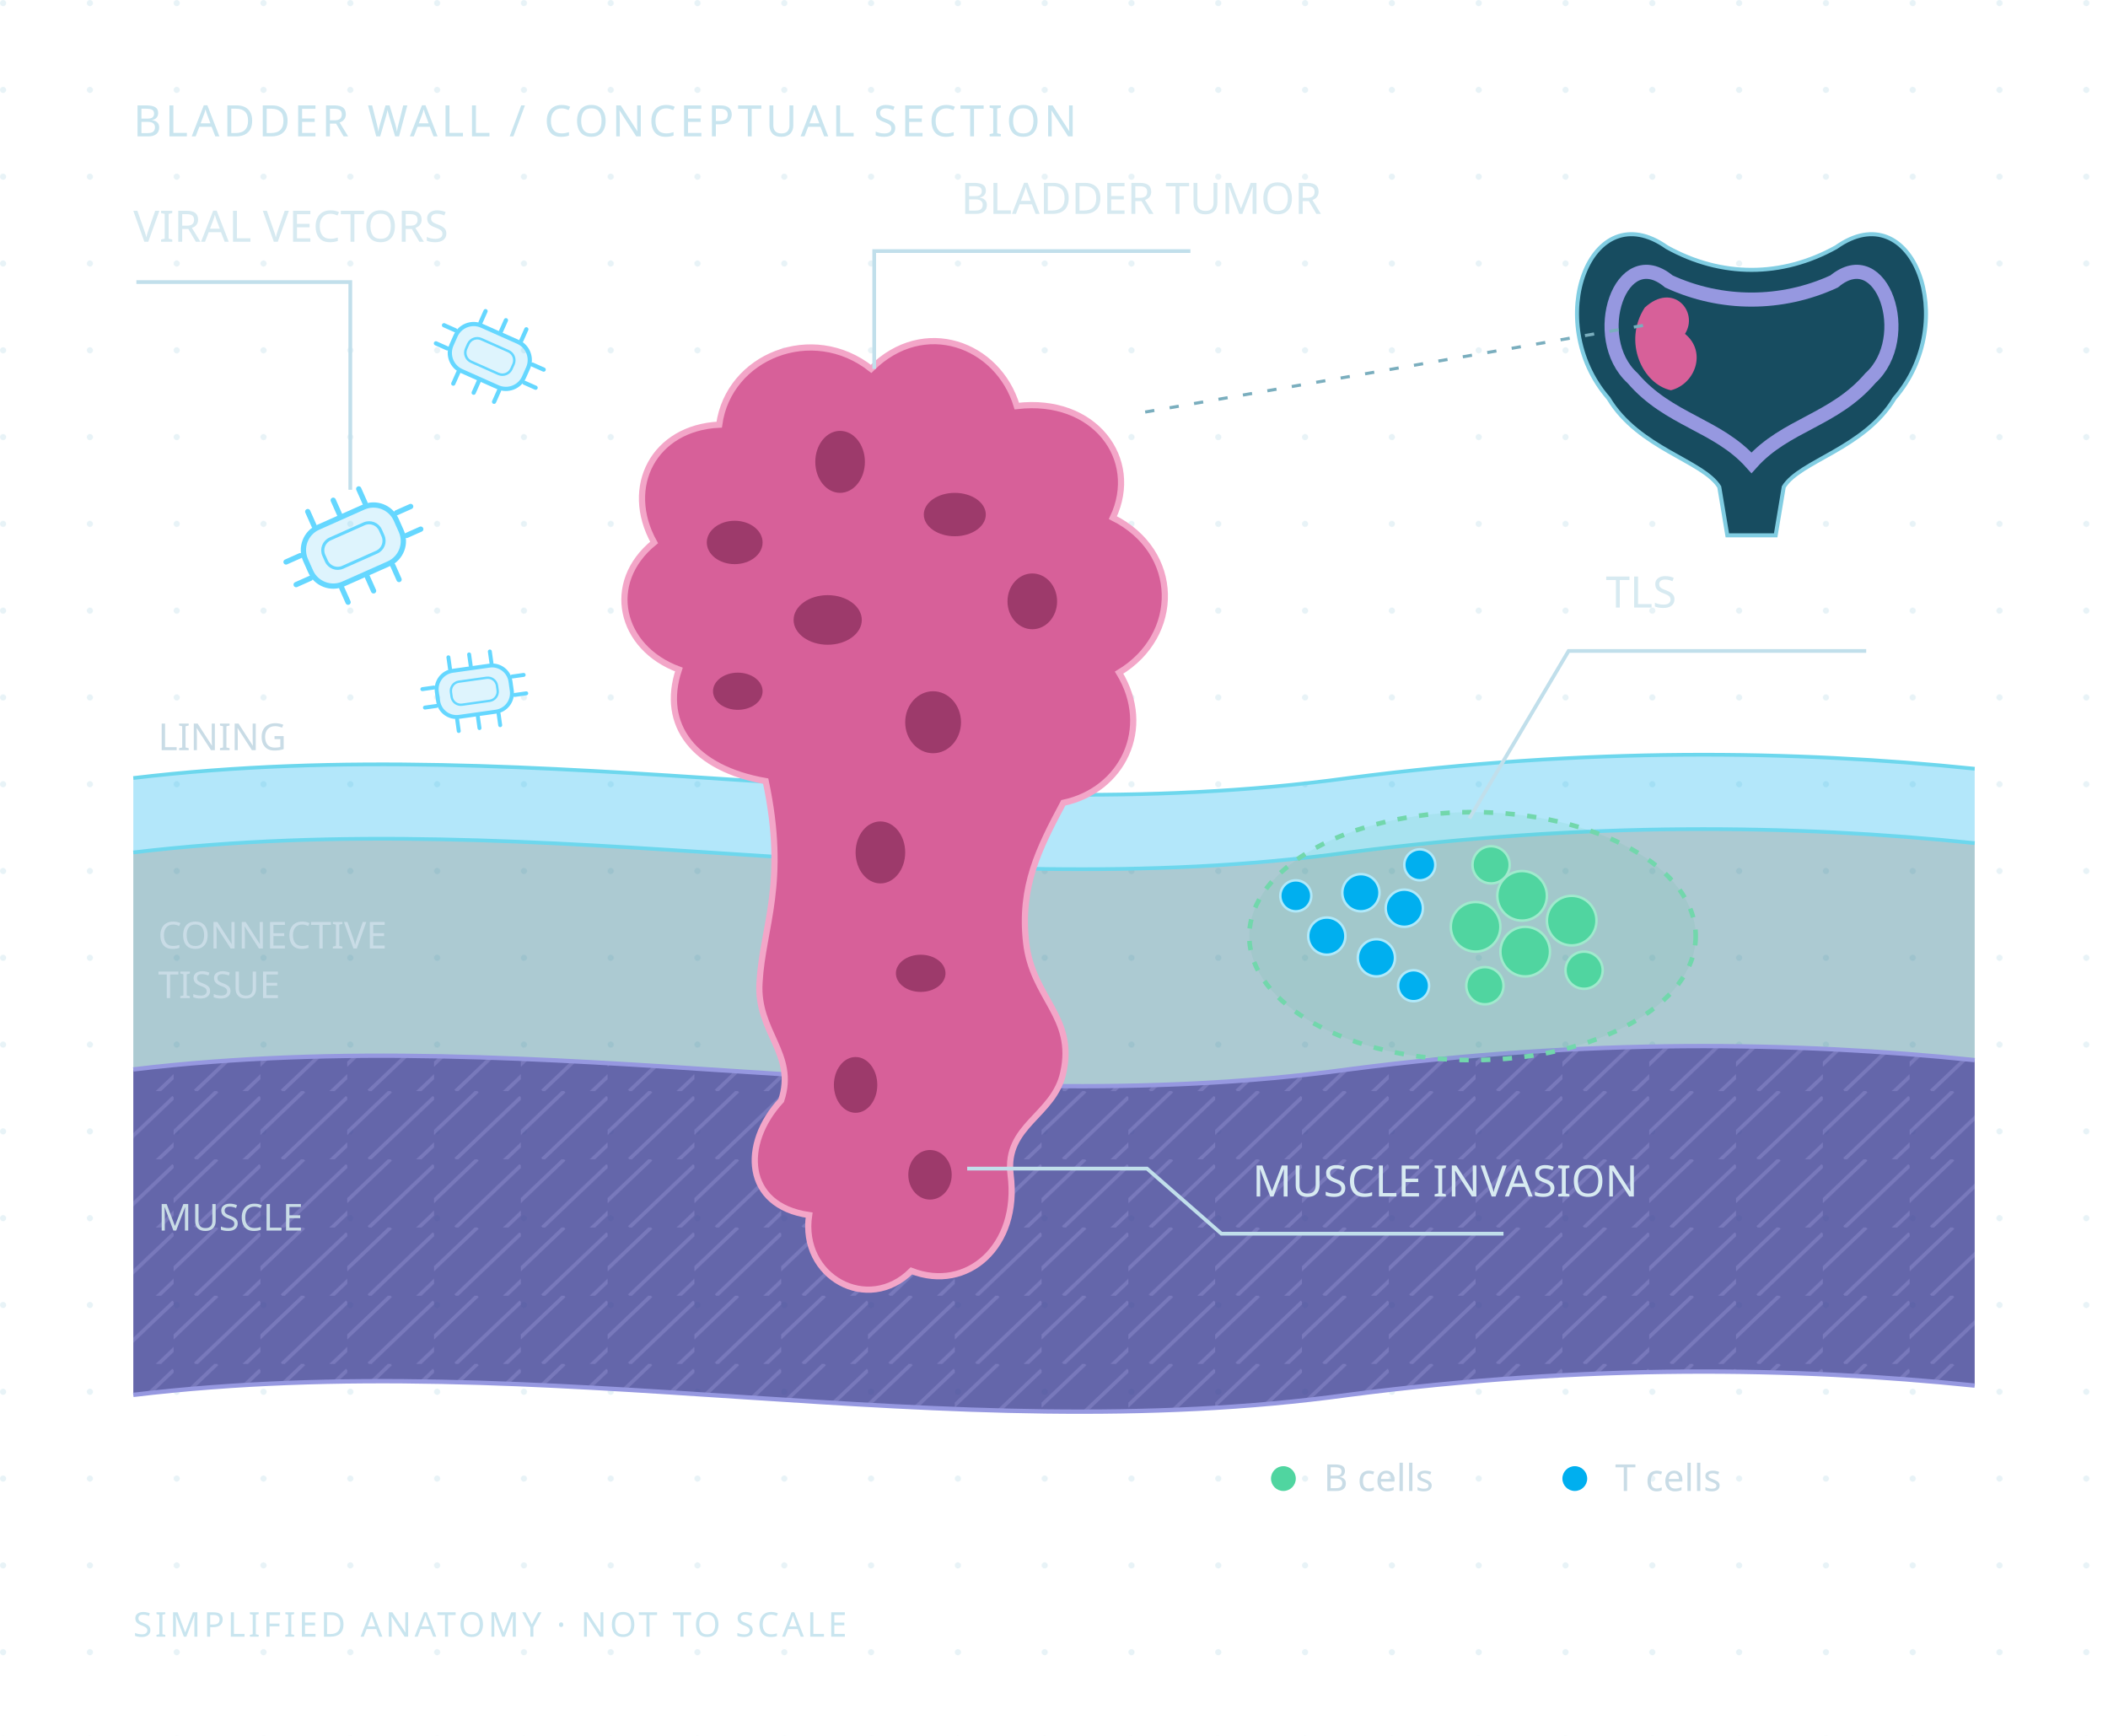
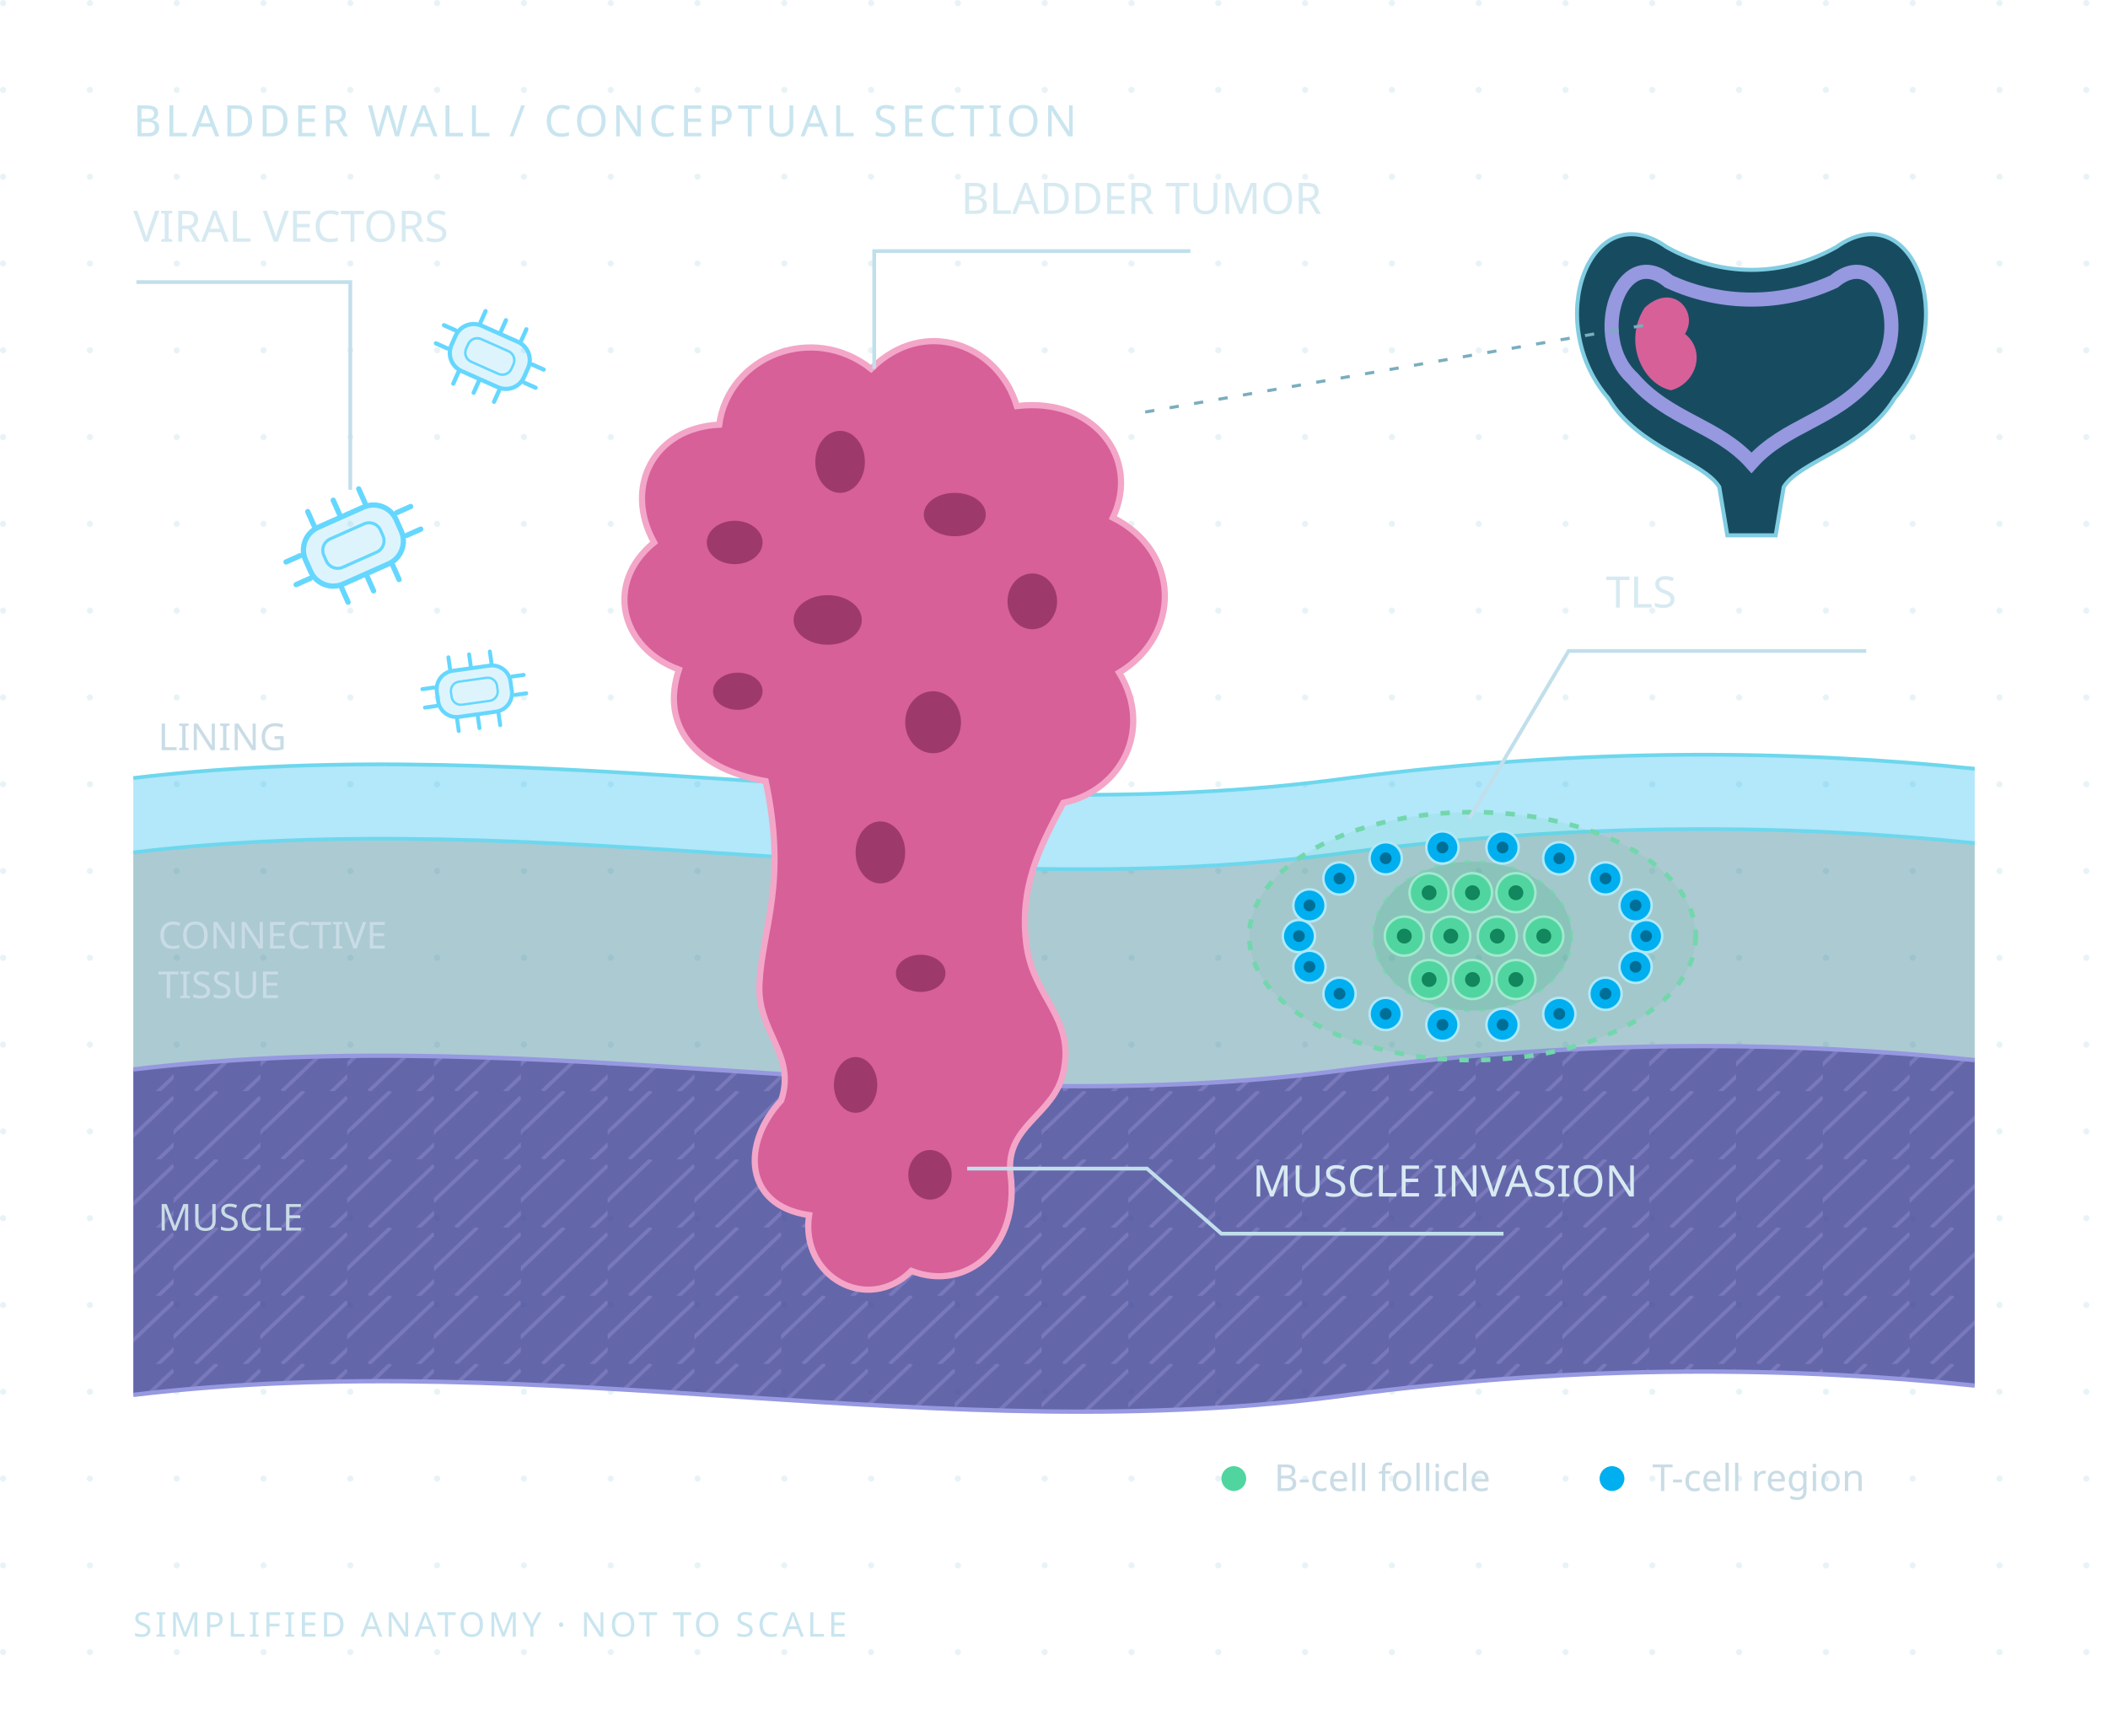
<svg xmlns="http://www.w3.org/2000/svg" viewBox="0 0 680 560" fill="none" role="img" aria-labelledby="title description">
  <defs>
    <pattern id="grid" width="28" height="28" patternUnits="userSpaceOnUse">
      <circle cx="1" cy="1" r="1" fill="#80bdd2" opacity=".18" />
    </pattern>
    <pattern id="muscle" width="28" height="22" patternUnits="userSpaceOnUse">
      <path d="M-7 20 14 0M7 22 28 2M21 24 42 4" stroke="#a9a5e4" stroke-width="1.2" opacity=".3" />
    </pattern>
    <g id="virus">
      <rect x="-16" y="-10" width="32" height="20" rx="8" fill="#00afef" fill-opacity=".13" stroke="#65d7ff" stroke-width="1.7" />
      <rect x="-10" y="-5" width="20" height="10" rx="4" stroke="#65d7ff" stroke-width="1" />
      <path d="M-9-11v-5M0-11v-5M9-11v-5M-9 11v5M0 11v5M9 11v5M-17-4h-5M-17 4h-5M17-4h5M17 4h5" stroke="#65d7ff" stroke-width="1.7" stroke-linecap="round" />
    </g>
  </defs>
  <path fill="url(#grid)" d="M0 0h680v560H0z" />
  <g transform="translate(565 109) scale(.65)">
    <path d="M-42-45c-38-27-62 37-29 75 15 25 47 31 55 44l4 24h24l4-24c8-13 40-19 55-44 33-38 9-102-29-75-27 15-57 15-84 0z" fill="#174c60" stroke="#81cde2" stroke-width="2" />
    <path d="M-41-28c-24-20-40 28-18 48 18 21 42 23 59 42 17-19 41-21 59-42 22-20 6-68-18-48-26 12-56 12-82 0z" stroke="#9698e0" stroke-width="7" />
    <path d="M-53-15c14-13 27 2 20 13 11 9 5 25-7 28-14-3-24-24-13-41z" fill="#d76099" />
  </g>
  <path d="m530 105-161 28" stroke="#7aaebe" stroke-dasharray="3 5" />
  <g font-family="sans-serif" font-size="14" fill="#c9e5ef" letter-spacing="1.2">
    <text x="43" y="44">BLADDER WALL / CONCEPTUAL SECTION</text>
    <text x="43" y="528" font-size="11" letter-spacing="1">SIMPLIFIED ANATOMY · NOT TO SCALE</text>
  </g>
  <path d="M43 251c134-16 261 18 392 0 77-10 144-9 202-3v24c-60-6-128-7-202 3-131 18-258-16-392 0z" fill="#00afef" fill-opacity=".3" />
  <path d="M43 275c134-16 261 18 392 0 77-10 144-9 202-3v70c-60-6-128-7-202 3-131 18-258-16-392 0z" fill="#27748a" fill-opacity=".38" />
  <path d="M43 345c134-16 261 18 392 0 77-10 144-9 202-3v105c-60-6-128-7-202 3-131 18-258-16-392 0z" fill="#3e4095" fill-opacity=".8" />
  <path d="M43 345c134-16 261 18 392 0 77-10 144-9 202-3v105c-60-6-128-7-202 3-131 18-258-16-392 0z" fill="url(#muscle)" />
  <path d="M43 251c134-16 261 18 392 0 77-10 144-9 202-3M43 275c134-16 261 18 392 0 77-10 144-9 202-3" stroke="#6dd7ed" stroke-width="1.2" />
  <path d="M43 345c134-16 261 18 392 0 77-10 144-9 202-3M43 450c134-16 261 18 392 0 77-10 144-9 202-3" stroke="#9698e0" stroke-width="1.4" />
  <path d="M247 252c-23-4-34-18-28-36-19-7-24-28-8-41-10-18 0-37 21-38 3-22 30-33 49-18 17-17 41-8 47 12 25-3 40 17 31 36 22 11 22 38 2 50 11 18 1 38-18 42-8 15-14 27-12 45 2 18 16 24 12 42-3 14-19 17-17 33 3 23-14 38-32 31-14 14-36 2-33-18-21-3-22-23-9-37 5-15-8-22-7-38 1-18 9-32 2-65z" fill="#d76099" stroke="#f3a6c8" stroke-width="2" />
  <g fill="#8e315f" fill-opacity=".8">
    <ellipse cx="237" cy="175" rx="9" ry="7" />
    <ellipse cx="271" cy="149" rx="8" ry="10" />
    <ellipse cx="308" cy="166" rx="10" ry="7" />
    <ellipse cx="333" cy="194" rx="8" ry="9" />
    <ellipse cx="267" cy="200" rx="11" ry="8" />
    <ellipse cx="238" cy="223" rx="8" ry="6" />
    <ellipse cx="301" cy="233" rx="9" ry="10" />
    <ellipse cx="284" cy="275" rx="8" ry="10" />
    <ellipse cx="297" cy="314" rx="8" ry="6" />
    <ellipse cx="276" cy="350" rx="7" ry="9" />
    <ellipse cx="300" cy="379" rx="7" ry="8" />
  </g>
  <g transform="translate(114 176) rotate(-24)">
    <use href="#virus" />
  </g>
  <g transform="translate(158 115) rotate(24) scale(.8)">
    <use href="#virus" />
  </g>
  <g transform="translate(153 223) rotate(-8) scale(.75)">
    <use href="#virus" />
  </g>
-   <ellipse cx="475" cy="302" rx="72" ry="40" stroke="#72d7ac" stroke-width="1.5" stroke-dasharray="3 4" fill="#00a859" fill-opacity=".06" />
-   <g fill="#50d5a0" stroke="#a0eacd" stroke-width=".8">
-     <circle cx="491" cy="289" r="8" />
-     <circle cx="507" cy="297" r="8" />
-     <circle cx="492" cy="307" r="8" />
-     <circle cx="476" cy="299" r="8" />
-     <circle cx="481" cy="279" r="6" />
-     <circle cx="511" cy="313" r="6" />
-     <circle cx="479" cy="318" r="6" />
-   </g>
-   <g fill="#00afef" stroke="#b0e9fa" stroke-width=".8">
-     <circle cx="439" cy="288" r="6" />
-     <circle cx="428" cy="302" r="6" />
-     <circle cx="444" cy="309" r="6" />
-     <circle cx="453" cy="293" r="6" />
-     <circle cx="456" cy="318" r="5" />
-     <circle cx="458" cy="279" r="5" />
-     <circle cx="418" cy="289" r="5" />
+   <g id="tls-organized">
+     <ellipse cx="475" cy="302" rx="72" ry="40" stroke="#72d7ac" stroke-width="1.5" stroke-dasharray="3 4" fill="#00a859" fill-opacity=".06" />
+     <ellipse cx="475" cy="302" rx="32" ry="24" fill="#00a859" fill-opacity=".16" stroke="#72d7ac" stroke-opacity=".65" stroke-dasharray="2 3" />
+     <g id="tls-t-cell-region" fill="#00afef" stroke="#b0e9fa" stroke-width=".8">
+       <circle cx="531.0" cy="302.0" r="5.2" />
+       <circle cx="531.0" cy="302.0" r="1.9" fill="#006f98" stroke="none" />
+       <circle cx="527.6" cy="311.9" r="5.2" />
+       <circle cx="527.6" cy="311.9" r="1.9" fill="#006f98" stroke="none" />
+       <circle cx="517.9" cy="320.6" r="5.2" />
+       <circle cx="517.9" cy="320.6" r="1.9" fill="#006f98" stroke="none" />
+       <circle cx="503.0" cy="327.1" r="5.2" />
+       <circle cx="503.0" cy="327.1" r="1.9" fill="#006f98" stroke="none" />
+       <circle cx="484.7" cy="330.6" r="5.2" />
+       <circle cx="484.7" cy="330.6" r="1.9" fill="#006f98" stroke="none" />
+       <circle cx="465.3" cy="330.6" r="5.2" />
+       <circle cx="465.3" cy="330.6" r="1.9" fill="#006f98" stroke="none" />
+       <circle cx="447.0" cy="327.1" r="5.2" />
+       <circle cx="447.0" cy="327.1" r="1.9" fill="#006f98" stroke="none" />
+       <circle cx="432.1" cy="320.6" r="5.2" />
+       <circle cx="432.1" cy="320.6" r="1.9" fill="#006f98" stroke="none" />
+       <circle cx="422.4" cy="311.9" r="5.2" />
+       <circle cx="422.4" cy="311.9" r="1.9" fill="#006f98" stroke="none" />
+       <circle cx="419.0" cy="302.0" r="5.2" />
+       <circle cx="419.0" cy="302.0" r="1.9" fill="#006f98" stroke="none" />
+       <circle cx="422.4" cy="292.1" r="5.2" />
+       <circle cx="422.4" cy="292.1" r="1.9" fill="#006f98" stroke="none" />
+       <circle cx="432.1" cy="283.4" r="5.2" />
+       <circle cx="432.1" cy="283.4" r="1.9" fill="#006f98" stroke="none" />
+       <circle cx="447.0" cy="276.9" r="5.2" />
+       <circle cx="447.0" cy="276.9" r="1.9" fill="#006f98" stroke="none" />
+       <circle cx="465.3" cy="273.4" r="5.2" />
+       <circle cx="465.3" cy="273.4" r="1.9" fill="#006f98" stroke="none" />
+       <circle cx="484.7" cy="273.4" r="5.2" />
+       <circle cx="484.7" cy="273.4" r="1.9" fill="#006f98" stroke="none" />
+       <circle cx="503.0" cy="276.9" r="5.2" />
+       <circle cx="503.0" cy="276.9" r="1.9" fill="#006f98" stroke="none" />
+       <circle cx="517.9" cy="283.4" r="5.2" />
+       <circle cx="517.9" cy="283.4" r="1.9" fill="#006f98" stroke="none" />
+       <circle cx="527.6" cy="292.1" r="5.2" />
+       <circle cx="527.6" cy="292.1" r="1.9" fill="#006f98" stroke="none" />
+     </g>
+     <g id="tls-b-cell-follicle" fill="#50d5a0" stroke="#a0eacd" stroke-width=".8">
+       <circle cx="461" cy="288" r="6.3" />
+       <circle cx="461" cy="288" r="2.4" fill="#12865d" stroke="none" />
+       <circle cx="475" cy="288" r="6.3" />
+       <circle cx="475" cy="288" r="2.4" fill="#12865d" stroke="none" />
+       <circle cx="489" cy="288" r="6.3" />
+       <circle cx="489" cy="288" r="2.4" fill="#12865d" stroke="none" />
+       <circle cx="453" cy="302" r="6.3" />
+       <circle cx="453" cy="302" r="2.4" fill="#12865d" stroke="none" />
+       <circle cx="468" cy="302" r="6.3" />
+       <circle cx="468" cy="302" r="2.4" fill="#12865d" stroke="none" />
+       <circle cx="483" cy="302" r="6.3" />
+       <circle cx="483" cy="302" r="2.4" fill="#12865d" stroke="none" />
+       <circle cx="498" cy="302" r="6.3" />
+       <circle cx="498" cy="302" r="2.4" fill="#12865d" stroke="none" />
+       <circle cx="461" cy="316" r="6.3" />
+       <circle cx="461" cy="316" r="2.4" fill="#12865d" stroke="none" />
+       <circle cx="475" cy="316" r="6.3" />
+       <circle cx="475" cy="316" r="2.4" fill="#12865d" stroke="none" />
+       <circle cx="489" cy="316" r="6.3" />
+       <circle cx="489" cy="316" r="2.4" fill="#12865d" stroke="none" />
+     </g>
  </g>
  <g stroke="#c1dfeb" stroke-width="1.2">
    <path d="M282 119V81h102" />
    <path d="m474 264 32-54h96" />
    <path d="M113 158V91H44" />
    <path d="M312 377h58l24 21h91" />
  </g>
  <g fill="#d7eaf1" font-family="sans-serif" font-size="14">
    <text x="310" y="69">BLADDER TUMOR</text>
    <text x="43" y="78">VIRAL VECTORS</text>
    <text x="518" y="196">TLS</text>
    <text x="404" y="386">MUSCLE INVASION</text>
  </g>
  <g fill="#c9dce6" font-family="sans-serif" font-size="12">
    <text x="51" y="242">LINING</text>
    <text x="51" y="306">CONNECTIVE</text>
    <text x="51" y="322">TISSUE</text>
    <text x="51" y="397">MUSCLE</text>
  </g>
  <g font-family="sans-serif" font-size="12">
-     <circle cx="414" cy="477" r="4" fill="#50d5a0" />
-     <text x="427" y="481" fill="#c9dce6">B cells</text>
-     <circle cx="508" cy="477" r="4" fill="#00afef" />
-     <text x="521" y="481" fill="#c9dce6">T cells</text>
+     <circle cx="398" cy="477" r="4" fill="#50d5a0" />
+     <text x="411" y="481" fill="#c9dce6">B-cell follicle</text>
+     <circle cx="520" cy="477" r="4" fill="#00afef" />
+     <text x="533" y="481" fill="#c9dce6">T-cell region</text>
  </g>
</svg>
